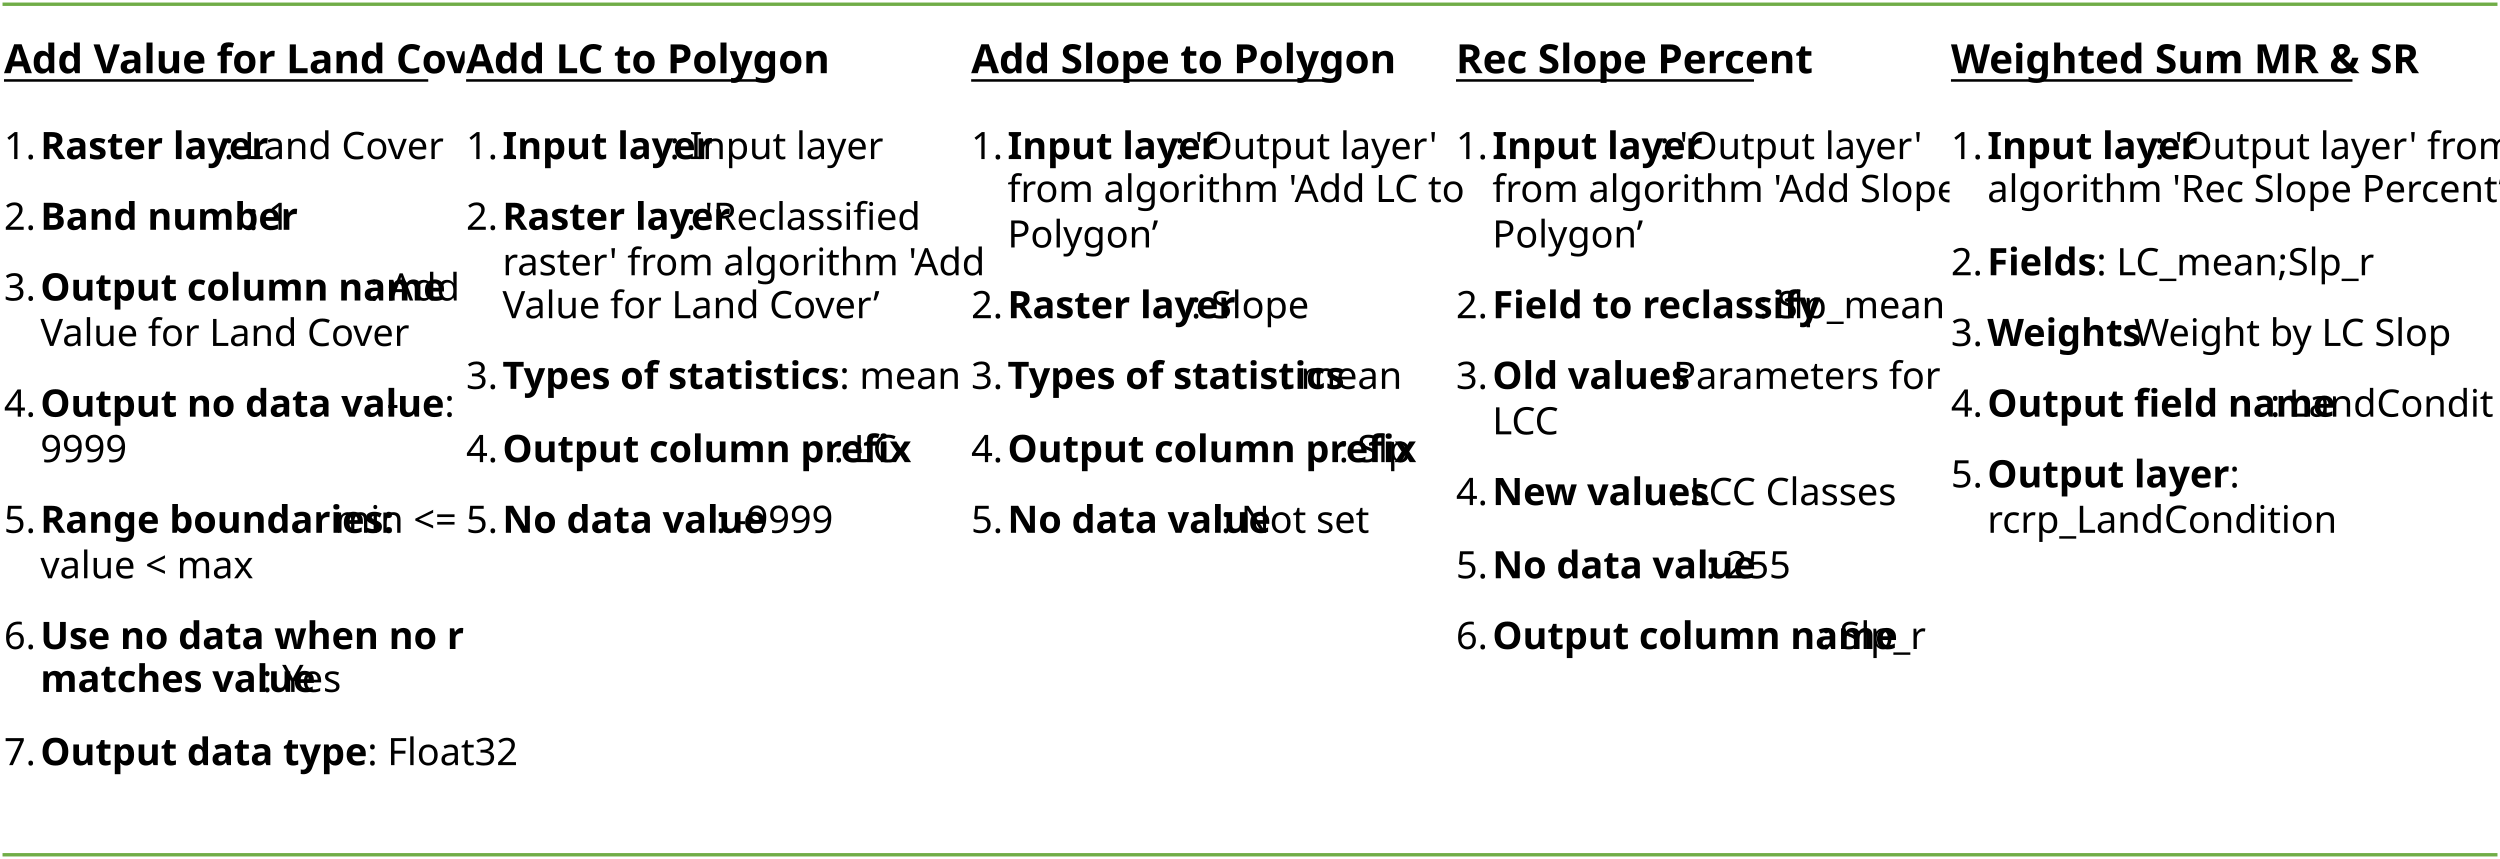
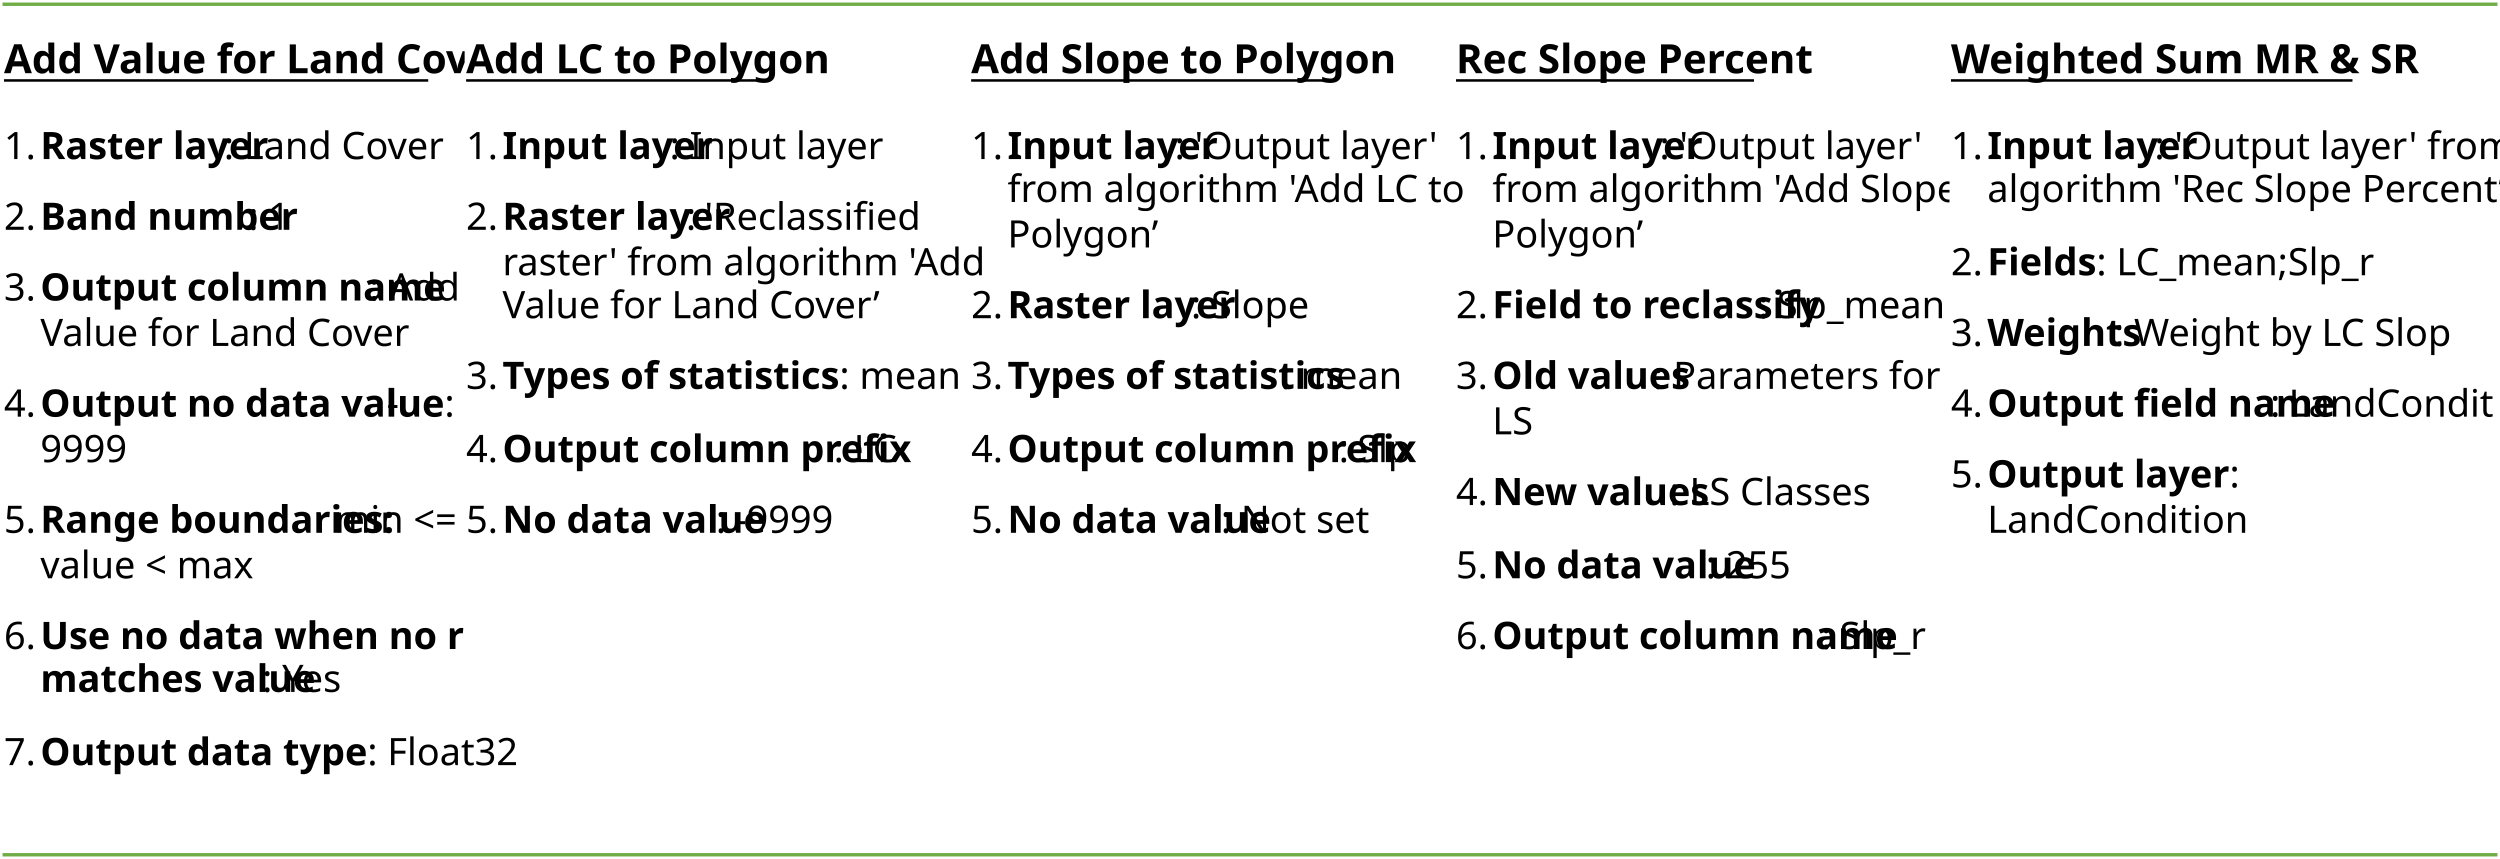
<svg xmlns="http://www.w3.org/2000/svg" width="990" height="340" overflow="hidden">
  <defs>
    <clipPath id="clip0">
      <rect x="145" y="61" width="990" height="340" />
    </clipPath>
    <clipPath id="clip1">
      <rect x="146" y="17" width="183" height="136" />
    </clipPath>
    <clipPath id="clip2">
      <rect x="329" y="17" width="200" height="136" />
    </clipPath>
    <clipPath id="clip3">
      <rect x="529" y="17" width="192" height="136" />
    </clipPath>
    <clipPath id="clip4">
      <rect x="721" y="17" width="196" height="136" />
    </clipPath>
    <clipPath id="clip5">
      <rect x="917" y="17" width="217" height="136" />
    </clipPath>
    <clipPath id="clip6">
      <rect x="146" y="-748" width="183" height="2002" />
    </clipPath>
    <clipPath id="clip7">
      <rect x="146" y="-748" width="183" height="2002" />
    </clipPath>
    <clipPath id="clip8">
      <rect x="146" y="-748" width="183" height="2002" />
    </clipPath>
    <clipPath id="clip9">
      <rect x="146" y="-748" width="183" height="2002" />
    </clipPath>
    <clipPath id="clip10">
      <rect x="146" y="-748" width="183" height="2002" />
    </clipPath>
    <clipPath id="clip11">
      <rect x="146" y="-748" width="183" height="2002" />
    </clipPath>
    <clipPath id="clip12">
      <rect x="146" y="-748" width="183" height="2002" />
    </clipPath>
    <clipPath id="clip13">
      <rect x="146" y="-748" width="183" height="2002" />
    </clipPath>
    <clipPath id="clip14">
      <rect x="146" y="-748" width="183" height="2002" />
    </clipPath>
    <clipPath id="clip15">
      <rect x="146" y="-748" width="183" height="2002" />
    </clipPath>
    <clipPath id="clip16">
      <rect x="329" y="-388" width="200" height="1162" />
    </clipPath>
    <clipPath id="clip17">
      <rect x="329" y="-388" width="200" height="1162" />
    </clipPath>
    <clipPath id="clip18">
      <rect x="329" y="-388" width="200" height="1162" />
    </clipPath>
    <clipPath id="clip19">
      <rect x="329" y="-388" width="200" height="1162" />
    </clipPath>
    <clipPath id="clip20">
      <rect x="329" y="-388" width="200" height="1162" />
    </clipPath>
    <clipPath id="clip21">
      <rect x="529" y="-388" width="192" height="1162" />
    </clipPath>
    <clipPath id="clip22">
      <rect x="529" y="-388" width="192" height="1162" />
    </clipPath>
    <clipPath id="clip23">
      <rect x="529" y="-388" width="192" height="1162" />
    </clipPath>
    <clipPath id="clip24">
      <rect x="529" y="-388" width="192" height="1162" />
    </clipPath>
    <clipPath id="clip25">
      <rect x="529" y="-388" width="192" height="1162" />
    </clipPath>
    <clipPath id="clip26">
      <rect x="721" y="-526" width="196" height="1484" />
    </clipPath>
    <clipPath id="clip27">
      <rect x="721" y="-526" width="196" height="1484" />
    </clipPath>
    <clipPath id="clip28">
      <rect x="721" y="-526" width="196" height="1484" />
    </clipPath>
    <clipPath id="clip29">
      <rect x="721" y="-526" width="196" height="1484" />
    </clipPath>
    <clipPath id="clip30">
      <rect x="721" y="-526" width="196" height="1484" />
    </clipPath>
    <clipPath id="clip31">
      <rect x="721" y="-526" width="196" height="1484" />
    </clipPath>
    <clipPath id="clip32">
      <rect x="721" y="-526" width="196" height="1484" />
    </clipPath>
    <clipPath id="clip33">
      <rect x="917" y="-388" width="217" height="1162" />
    </clipPath>
    <clipPath id="clip34">
      <rect x="917" y="-388" width="217" height="1162" />
    </clipPath>
    <clipPath id="clip35">
      <rect x="917" y="-388" width="217" height="1162" />
    </clipPath>
    <clipPath id="clip36">
      <rect x="917" y="-388" width="217" height="1162" />
    </clipPath>
    <clipPath id="clip37">
      <rect x="917" y="-388" width="217" height="1162" />
    </clipPath>
  </defs>
  <g clip-path="url(#clip0)" transform="translate(-145 -61)">
    <path d="M146 62.67 1134 62.67" stroke="#70AD47" stroke-width="1.333" stroke-linejoin="round" stroke-miterlimit="10" fill="none" fill-rule="evenodd" />
    <path d="M146 399.49 1134 399.49" stroke="#70AD47" stroke-width="1.333" stroke-linejoin="round" stroke-miterlimit="10" fill="none" fill-rule="evenodd" />
    <g clip-path="url(#clip1)">
      <text font-family="Calibri,Calibri_MSFontService,sans-serif" font-weight="700" font-size="16" transform="translate(146.579 90)">Add Value for Land Cover</text>
    </g>
    <path d="M146.579 92.36 188.579 92.36 230.579 92.36 272.579 92.36 314.579 92.36 314.579 93.36 272.579 93.36 230.579 93.36 188.579 93.36 146.579 93.36Z" fill-rule="evenodd" />
    <g clip-path="url(#clip2)">
      <text font-family="Calibri,Calibri_MSFontService,sans-serif" font-weight="700" font-size="16" transform="translate(329.579 90)">Add LC to Polygon</text>
    </g>
    <path d="M329.579 92.36 369.579 92.36 409.579 92.36 449.579 92.36 449.579 93.36 409.579 93.36 369.579 93.36 329.579 93.36Z" fill-rule="evenodd" />
    <g clip-path="url(#clip3)">
      <text font-family="Calibri,Calibri_MSFontService,sans-serif" font-weight="700" font-size="16" transform="translate(529.579 90)">Add Slope to Polygon</text>
    </g>
    <path d="M529.579 92.36 576.913 92.36 624.246 92.36 671.579 92.36 671.579 93.36 624.246 93.36 576.913 93.36 529.579 93.36Z" fill-rule="evenodd" />
    <g clip-path="url(#clip4)">
      <text font-family="Calibri,Calibri_MSFontService,sans-serif" font-weight="700" font-size="16" transform="translate(721.579 90)">Rec Slope Percent</text>
    </g>
    <path d="M721.579 92.36 760.913 92.36 800.246 92.36 839.579 92.36 839.579 93.36 800.246 93.36 760.913 93.36 721.579 93.36Z" fill-rule="evenodd" />
    <g clip-path="url(#clip5)">
      <text font-family="Calibri,Calibri_MSFontService,sans-serif" font-weight="700" font-size="16" transform="translate(917.579 90)">Weighted Sum MR &amp; SR</text>
    </g>
    <path d="M917.579 92.36 970.579 92.36 1023.58 92.36 1076.58 92.36 1076.58 93.36 1023.58 93.36 970.579 93.36 917.579 93.36Z" fill-rule="evenodd" />
    <g clip-path="url(#clip6)">
      <text font-family="Calibri,Calibri_MSFontService,sans-serif" font-weight="400" font-size="15" transform="translate(146.579 124)">1.</text>
    </g>
    <text font-family="Calibri,Calibri_MSFontService,sans-serif" font-weight="400" font-size="15" transform="translate(160.979 124)">​<tspan font-weight="700" font-size="15" x="0" y="0">Raster layer</tspan>
      <tspan font-size="15" x="72.667" y="0">: Land Cover</tspan>
    </text>
    <g clip-path="url(#clip7)">
      <text font-family="Calibri,Calibri_MSFontService,sans-serif" font-weight="400" font-size="15" transform="translate(146.579 152)">2.</text>
    </g>
    <text font-family="Calibri,Calibri_MSFontService,sans-serif" font-weight="400" font-size="15" transform="translate(160.979 152)">​<tspan font-weight="700" font-size="15" x="0" y="0">Band number</tspan>
      <tspan font-size="15" x="82.333" y="0">: 1</tspan>
    </text>
    <g clip-path="url(#clip8)">
      <text font-family="Calibri,Calibri_MSFontService,sans-serif" font-weight="400" font-size="15" transform="translate(146.579 180)">3.</text>
    </g>
    <text font-family="Calibri,Calibri_MSFontService,sans-serif" font-weight="400" font-size="15" transform="translate(160.979 180)">​<tspan font-weight="700" font-size="15" x="0" y="0">Output column name</tspan>
    </text>
    <g clip-path="url(#clip9)">
      <text font-family="Calibri,Calibri_MSFontService,sans-serif" font-weight="400" font-size="15" transform="translate(291.146 180)">: Add </text>
    </g>
    <text font-family="Calibri,Calibri_MSFontService,sans-serif" font-weight="400" font-size="15" transform="translate(160.979 198)">Value for Land Cover</text>
    <g clip-path="url(#clip10)">
      <text font-family="Calibri,Calibri_MSFontService,sans-serif" font-weight="400" font-size="15" transform="translate(146.579 226)">4.</text>
    </g>
    <text font-family="Calibri,Calibri_MSFontService,sans-serif" font-weight="400" font-size="15" transform="translate(160.979 226)">​<tspan font-weight="700" font-size="15" x="0" y="0">Output no data value</tspan>: <tspan font-size="15" x="137.167" y="0">-</tspan>
      <tspan font-size="15" x="0" y="18">9999</tspan>
    </text>
    <g clip-path="url(#clip11)">
      <text font-family="Calibri,Calibri_MSFontService,sans-serif" font-weight="400" font-size="15" transform="translate(146.579 272)">5.</text>
    </g>
    <text font-family="Calibri,Calibri_MSFontService,sans-serif" font-weight="400" font-size="15" transform="translate(160.979 272)">​<tspan font-weight="700" font-size="15" x="0" y="0">Range boundaries:</tspan>
    </text>
    <g clip-path="url(#clip12)">
      <text font-family="Calibri,Calibri_MSFontService,sans-serif" font-weight="400" font-size="15" transform="translate(277.646 272)">min &lt;= </text>
    </g>
    <text font-family="Calibri,Calibri_MSFontService,sans-serif" font-weight="400" font-size="15" transform="translate(160.979 290)">value &lt; max</text>
    <g clip-path="url(#clip13)">
      <text font-family="Calibri,Calibri_MSFontService,sans-serif" font-weight="400" font-size="15" transform="translate(146.579 318)">6.</text>
    </g>
    <text font-family="Calibri,Calibri_MSFontService,sans-serif" font-weight="400" font-size="15" transform="translate(160.979 318)">​</text>
    <g clip-path="url(#clip14)">
      <text font-family="Calibri,Calibri_MSFontService,sans-serif" font-weight="700" font-size="15" transform="translate(160.979 318)">Use no data when no range </text>
    </g>
    <text font-family="Calibri,Calibri_MSFontService,sans-serif" font-weight="700" font-size="15" transform="translate(160.979 335)">matches value<tspan font-weight="400" font-size="15" x="87.833" y="0">: Yes</tspan>
    </text>
    <g clip-path="url(#clip15)">
      <text font-family="Calibri,Calibri_MSFontService,sans-serif" font-weight="400" font-size="15" transform="translate(146.579 364)">7.</text>
    </g>
    <text font-family="Calibri,Calibri_MSFontService,sans-serif" font-weight="400" font-size="15" transform="translate(160.979 364)">​<tspan font-weight="700" font-size="15" x="0" y="0">Output data type</tspan>: Float32</text>
    <g clip-path="url(#clip16)">
      <text font-family="Calibri,Calibri_MSFontService,sans-serif" font-weight="400" font-size="15" transform="translate(329.579 124)">1.</text>
    </g>
    <text font-family="Calibri,Calibri_MSFontService,sans-serif" font-weight="400" font-size="15" transform="translate(343.979 124)">​<tspan font-weight="700" font-size="15" x="0" y="0">​​Input layer</tspan>
      <tspan font-size="15" x="66.167" y="0">: Input layer</tspan>
    </text>
    <g clip-path="url(#clip17)">
      <text font-family="Calibri,Calibri_MSFontService,sans-serif" font-weight="400" font-size="15" transform="translate(329.579 152)">2.</text>
    </g>
    <text font-family="Calibri,Calibri_MSFontService,sans-serif" font-weight="400" font-size="15" transform="translate(343.979 152)">​<tspan font-weight="700" font-size="15" x="0" y="0">​Raster layer</tspan>
      <tspan font-size="15" x="72.667" y="0">:</tspan>
      <tspan font-size="15" x="80" y="0">'Reclassified </tspan>
      <tspan font-size="15" x="0" y="18">raster' from algorithm 'Add </tspan>
      <tspan font-size="15" x="0" y="35">Value for Land Cover’</tspan>
    </text>
    <g clip-path="url(#clip18)">
      <text font-family="Calibri,Calibri_MSFontService,sans-serif" font-weight="400" font-size="15" transform="translate(329.579 215)">3.</text>
    </g>
    <text font-family="Calibri,Calibri_MSFontService,sans-serif" font-weight="400" font-size="15" transform="translate(343.979 215)">​<tspan font-weight="700" font-size="15" x="0" y="0">​Types of statistics</tspan>: mean</text>
    <g clip-path="url(#clip19)">
      <text font-family="Calibri,Calibri_MSFontService,sans-serif" font-weight="400" font-size="15" transform="translate(329.579 244)">4.</text>
    </g>
    <text font-family="Calibri,Calibri_MSFontService,sans-serif" font-weight="400" font-size="15" transform="translate(343.979 244)">​<tspan font-weight="700" font-size="15" x="0" y="0">Output column prefix</tspan>
      <tspan font-size="15" x="131.167" y="0">: LC</tspan>
    </text>
    <g clip-path="url(#clip20)">
      <text font-family="Calibri,Calibri_MSFontService,sans-serif" font-weight="400" font-size="15" transform="translate(329.579 272)">5.</text>
    </g>
    <text font-family="Calibri,Calibri_MSFontService,sans-serif" font-weight="400" font-size="15" transform="translate(343.979 272)">​<tspan font-weight="700" font-size="15" x="0" y="0">​​No data value</tspan>
      <tspan font-size="15" x="84.5" y="0">: </tspan>
      <tspan font-size="15" x="91.833" y="0">-</tspan>9999</text>
    <g clip-path="url(#clip21)">
      <text font-family="Calibri,Calibri_MSFontService,sans-serif" font-weight="400" font-size="15" transform="translate(529.579 124)">1.</text>
    </g>
    <text font-family="Calibri,Calibri_MSFontService,sans-serif" font-weight="400" font-size="15" transform="translate(543.979 124)">​<tspan font-weight="700" font-size="15" x="0" y="0">Input layer</tspan>
      <tspan font-size="15" x="66.167" y="0">: 'Output layer' </tspan>
      <tspan font-size="15" x="0" y="17">from algorithm 'Add LC to </tspan>
      <tspan font-size="15" x="0" y="35">Polygon’</tspan>
    </text>
    <g clip-path="url(#clip22)">
      <text font-family="Calibri,Calibri_MSFontService,sans-serif" font-weight="400" font-size="15" transform="translate(529.579 187)">2.</text>
    </g>
    <text font-family="Calibri,Calibri_MSFontService,sans-serif" font-weight="400" font-size="15" transform="translate(543.979 187)">​<tspan font-weight="700" font-size="15" x="0" y="0">Raster layer</tspan>
      <tspan font-size="15" x="72.667" y="0">: Slope</tspan>
    </text>
    <g clip-path="url(#clip23)">
      <text font-family="Calibri,Calibri_MSFontService,sans-serif" font-weight="400" font-size="15" transform="translate(529.579 215)">3.</text>
    </g>
    <text font-family="Calibri,Calibri_MSFontService,sans-serif" font-weight="400" font-size="15" transform="translate(543.979 215)">​<tspan font-weight="700" font-size="15" x="0" y="0">Types of statistics</tspan>
      <tspan font-size="15" x="108.167" y="0">: mean</tspan>
    </text>
    <g clip-path="url(#clip24)">
      <text font-family="Calibri,Calibri_MSFontService,sans-serif" font-weight="400" font-size="15" transform="translate(529.579 244)">4.</text>
    </g>
    <text font-family="Calibri,Calibri_MSFontService,sans-serif" font-weight="400" font-size="15" transform="translate(543.979 244)">​<tspan font-weight="700" font-size="15" x="0" y="0">Output column prefix</tspan>
      <tspan font-size="15" x="131.167" y="0">: </tspan>
      <tspan font-size="15" x="138.5" y="0">Slp</tspan>
    </text>
    <g clip-path="url(#clip25)">
      <text font-family="Calibri,Calibri_MSFontService,sans-serif" font-weight="400" font-size="15" transform="translate(529.579 272)">5.</text>
    </g>
    <text font-family="Calibri,Calibri_MSFontService,sans-serif" font-weight="400" font-size="15" transform="translate(543.979 272)">​<tspan font-weight="700" font-size="15" x="0" y="0">No data value</tspan>
      <tspan font-size="15" x="84.5" y="0">: Not set</tspan>
    </text>
    <g clip-path="url(#clip26)">
      <text font-family="Calibri,Calibri_MSFontService,sans-serif" font-weight="400" font-size="15" transform="translate(721.579 124)">1.</text>
    </g>
    <text font-family="Calibri,Calibri_MSFontService,sans-serif" font-weight="400" font-size="15" transform="translate(735.979 124)">​<tspan font-weight="700" font-size="15" x="0" y="0">Input layer</tspan>
      <tspan font-size="15" x="66.167" y="0">: 'Output layer' </tspan>
    </text>
    <g clip-path="url(#clip27)">
      <text font-family="Calibri,Calibri_MSFontService,sans-serif" font-weight="400" font-size="15" transform="translate(735.979 141)">from algorithm 'Add Slope to </text>
    </g>
    <text font-family="Calibri,Calibri_MSFontService,sans-serif" font-weight="400" font-size="15" transform="translate(735.979 159)">Polygon’</text>
    <g clip-path="url(#clip28)">
      <text font-family="Calibri,Calibri_MSFontService,sans-serif" font-weight="400" font-size="15" transform="translate(721.579 187)">2.</text>
    </g>
    <text font-family="Calibri,Calibri_MSFontService,sans-serif" font-weight="400" font-size="15" transform="translate(735.979 187)">​<tspan font-weight="700" font-size="15" x="0" y="0">​Field to reclassify</tspan>
      <tspan font-size="15" x="105.333" y="0">:</tspan>
      <tspan font-size="15" x="112.667" y="0">S</tspan>
      <tspan font-size="15" x="119.333" y="0">lp_mean</tspan>
    </text>
    <g clip-path="url(#clip29)">
      <text font-family="Calibri,Calibri_MSFontService,sans-serif" font-weight="400" font-size="15" transform="translate(721.579 215)">3.</text>
    </g>
    <text font-family="Calibri,Calibri_MSFontService,sans-serif" font-weight="400" font-size="15" transform="translate(735.979 215)">​<tspan font-weight="700" font-size="15" x="0" y="0">​Old values</tspan>
      <tspan font-size="15" x="63.667" y="0">: Parameters for </tspan>
-       <tspan font-size="15" x="0" y="18">LCC</tspan>
+       <tspan font-size="15" x="0" y="18">LS</tspan>
    </text>
    <g clip-path="url(#clip30)">
      <text font-family="Calibri,Calibri_MSFontService,sans-serif" font-weight="400" font-size="15" transform="translate(721.579 261)">4.</text>
    </g>
    <text font-family="Calibri,Calibri_MSFontService,sans-serif" font-weight="400" font-size="15" transform="translate(735.979 261)">​<tspan font-weight="700" font-size="15" x="0" y="0">New values</tspan>
-       <tspan font-size="15" x="70.167" y="0">: LCC Classes</tspan>
+       <tspan font-size="15" x="70.167" y="0">: LS Classes</tspan>
    </text>
    <g clip-path="url(#clip31)">
      <text font-family="Calibri,Calibri_MSFontService,sans-serif" font-weight="400" font-size="15" transform="translate(721.579 290)">5.</text>
    </g>
    <text font-family="Calibri,Calibri_MSFontService,sans-serif" font-weight="400" font-size="15" transform="translate(735.979 290)">​<tspan font-weight="700" font-size="15" x="0" y="0">No data value</tspan>
      <tspan font-size="15" x="84.5" y="0">: 255</tspan>
    </text>
    <g clip-path="url(#clip32)">
      <text font-family="Calibri,Calibri_MSFontService,sans-serif" font-weight="400" font-size="15" transform="translate(721.579 318)">6.</text>
    </g>
    <text font-family="Calibri,Calibri_MSFontService,sans-serif" font-weight="400" font-size="15" transform="translate(735.979 318)">​<tspan font-weight="700" font-size="15" x="0" y="0">Output column name</tspan>
      <tspan font-size="15" x="130.167" y="0">: </tspan>
      <tspan font-size="15" x="137.5" y="0">Slp_r</tspan>
    </text>
    <g clip-path="url(#clip33)">
      <text font-family="Calibri,Calibri_MSFontService,sans-serif" font-weight="400" font-size="15" transform="translate(917.579 124)">1.</text>
    </g>
    <text font-family="Calibri,Calibri_MSFontService,sans-serif" font-weight="400" font-size="15" transform="translate(931.979 124)">​<tspan font-weight="700" font-size="15" x="0" y="0">Input layer</tspan>
      <tspan font-size="15" x="66.167" y="0">: 'Output layer' from </tspan>
      <tspan font-size="15" x="0" y="17">algorithm 'Rec Slope Percent’</tspan>
    </text>
    <g clip-path="url(#clip34)">
      <text font-family="Calibri,Calibri_MSFontService,sans-serif" font-weight="400" font-size="15" transform="translate(917.579 170)">2.</text>
    </g>
    <text font-family="Calibri,Calibri_MSFontService,sans-serif" font-weight="400" font-size="15" transform="translate(931.979 170)">​<tspan font-weight="700" font-size="15" x="0" y="0">Fields</tspan>: LC_mean;Slp_r</text>
    <g clip-path="url(#clip35)">
      <text font-family="Calibri,Calibri_MSFontService,sans-serif" font-weight="400" font-size="15" transform="translate(917.579 198)">3.</text>
    </g>
    <text font-family="Calibri,Calibri_MSFontService,sans-serif" font-weight="400" font-size="15" transform="translate(931.979 198)">​<tspan font-weight="700" font-size="15" x="0" y="0">Weights</tspan>
      <tspan font-size="15" x="50.167" y="0">: Weight by LC Slop</tspan>
    </text>
    <g clip-path="url(#clip36)">
      <text font-family="Calibri,Calibri_MSFontService,sans-serif" font-weight="400" font-size="15" transform="translate(917.579 226)">4.</text>
    </g>
    <text font-family="Calibri,Calibri_MSFontService,sans-serif" font-weight="400" font-size="15" transform="translate(931.979 226)">​<tspan font-weight="700" font-size="15" x="0" y="0">Output field name</tspan>
      <tspan font-size="15" x="112" y="0">: </tspan>
      <tspan font-size="15" x="119.333" y="0">LandCondit</tspan>
    </text>
    <g clip-path="url(#clip37)">
      <text font-family="Calibri,Calibri_MSFontService,sans-serif" font-weight="400" font-size="15" transform="translate(917.579 254)">5.</text>
    </g>
-     <text font-family="Calibri,Calibri_MSFontService,sans-serif" font-weight="400" font-size="15" transform="translate(931.979 254)">​<tspan font-weight="700" font-size="15" x="0" y="0">Output layer</tspan>: <tspan font-size="15" x="0" y="18">rcrp_LandCondition</tspan>
+     <text font-family="Calibri,Calibri_MSFontService,sans-serif" font-weight="400" font-size="15" transform="translate(931.979 254)">​<tspan font-weight="700" font-size="15" x="0" y="0">Output layer</tspan>: <tspan font-size="15" x="0" y="18">LandCondition</tspan>
    </text>
  </g>
</svg>
